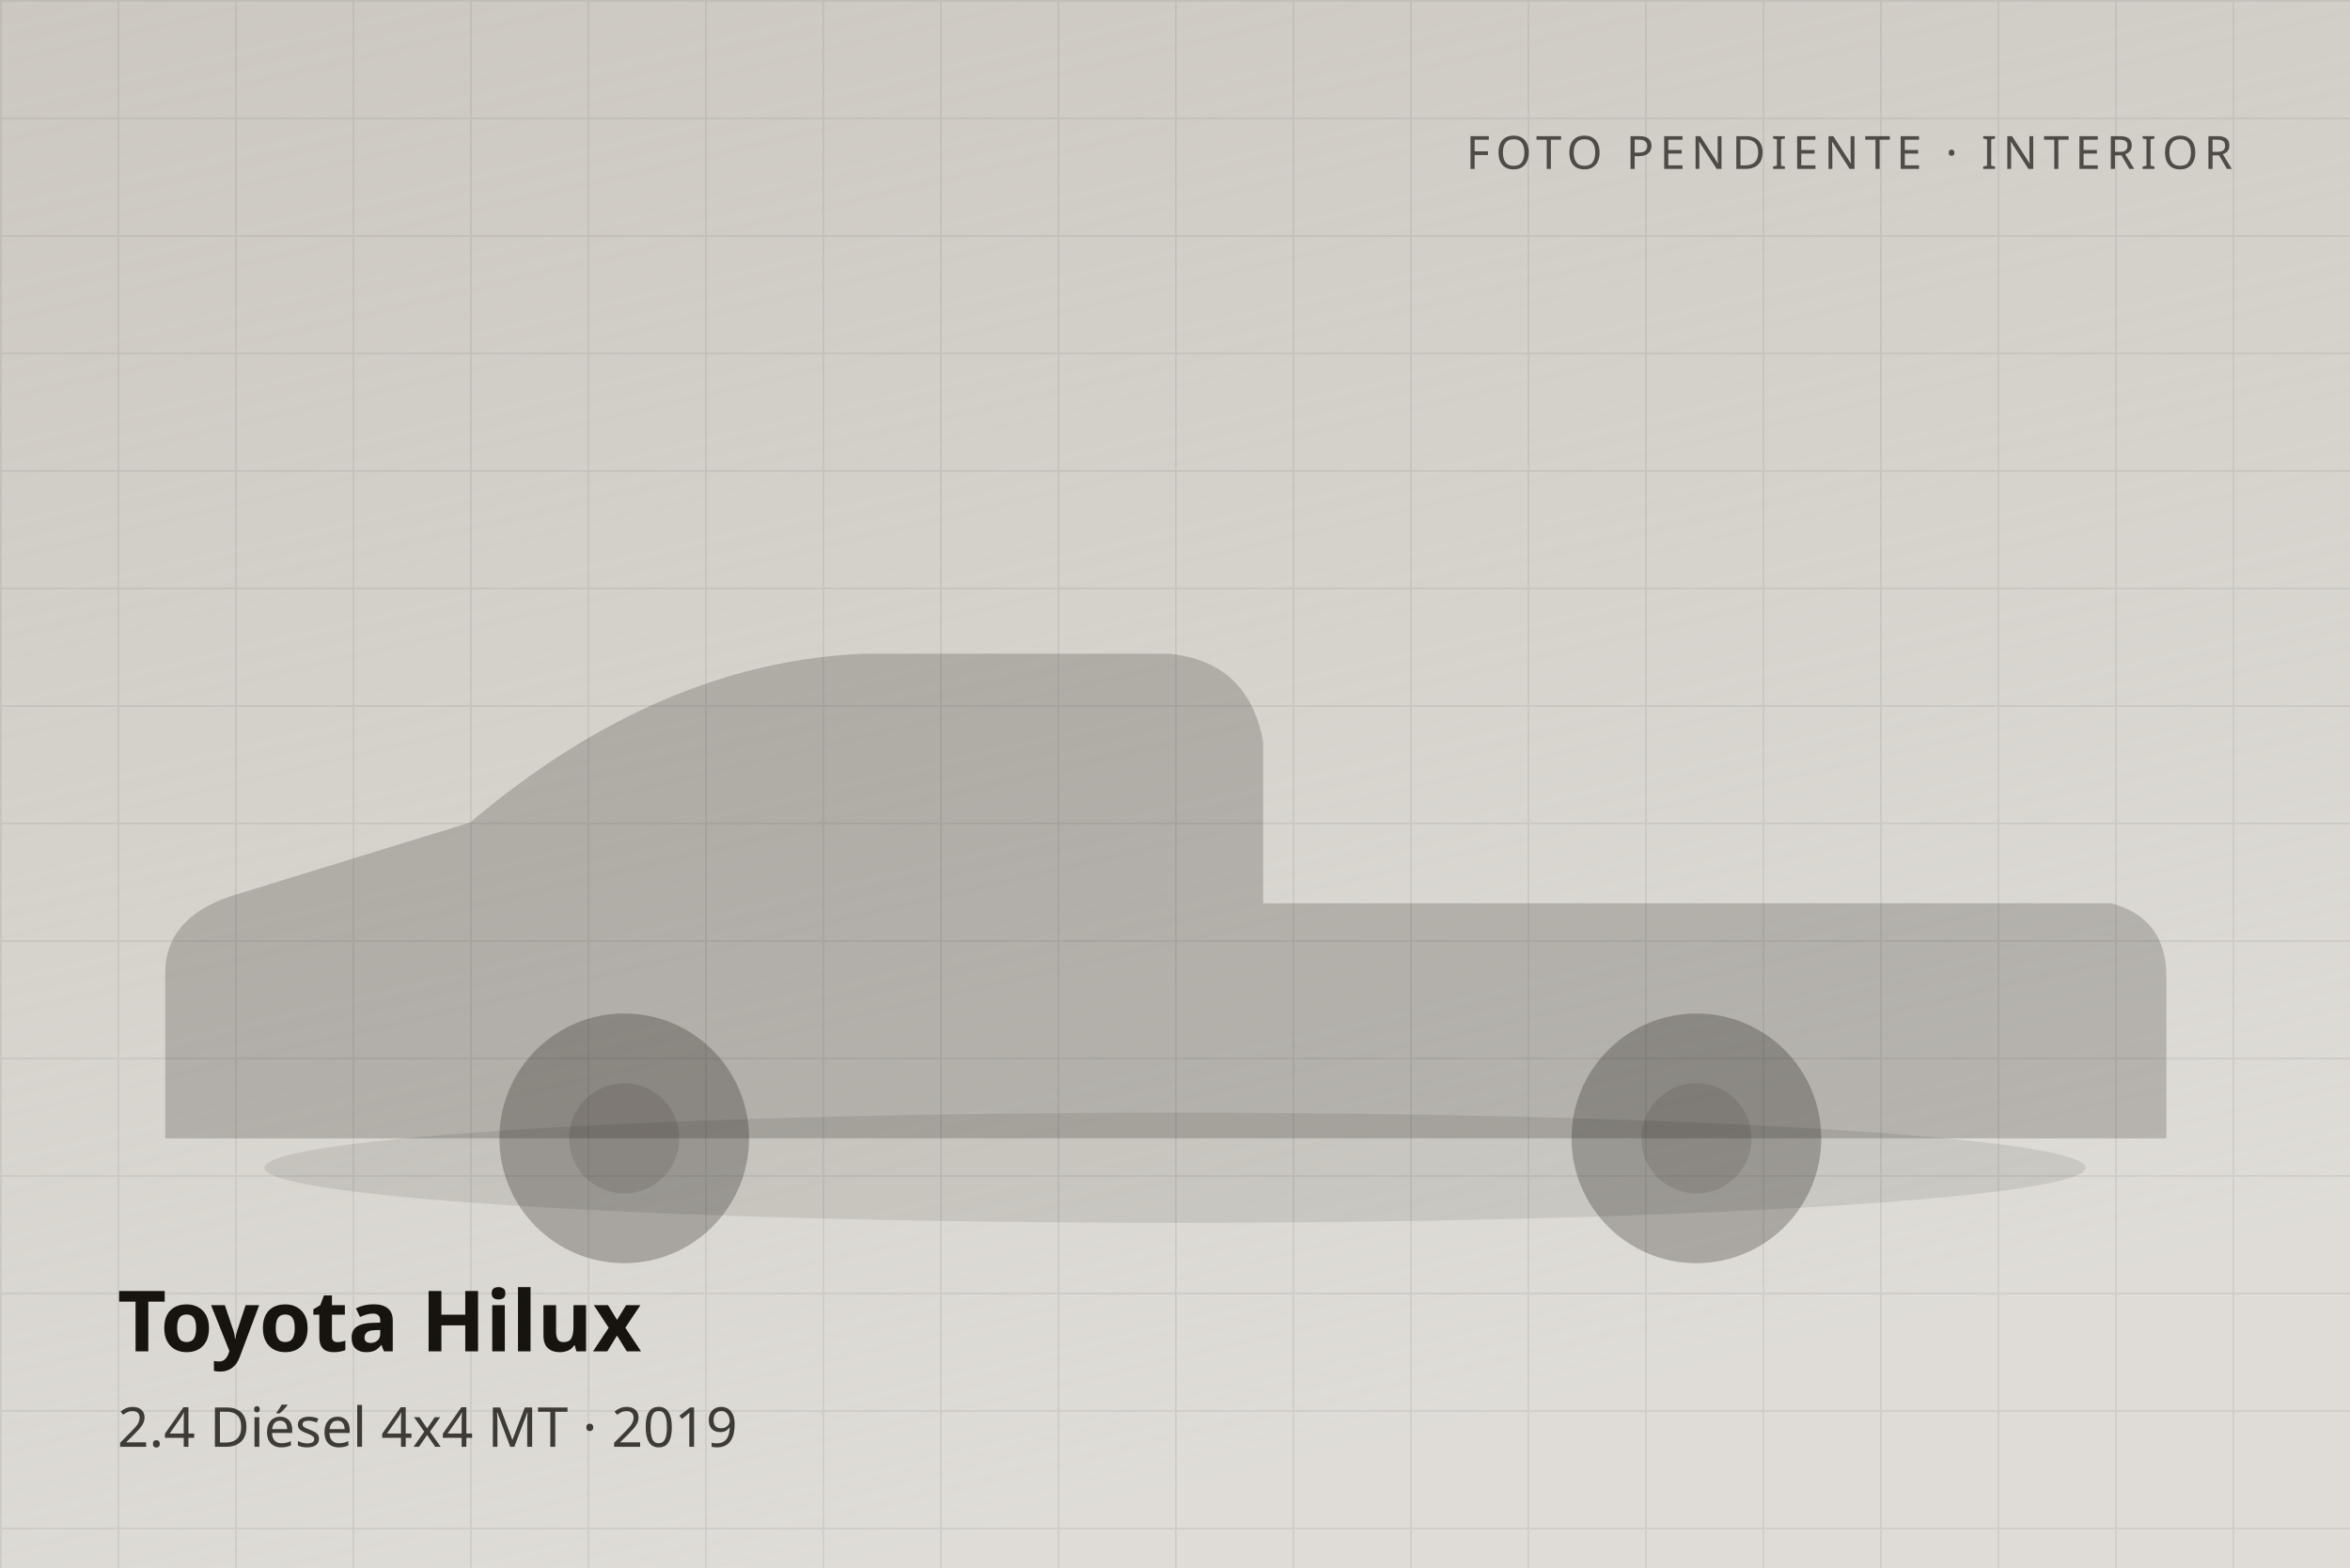
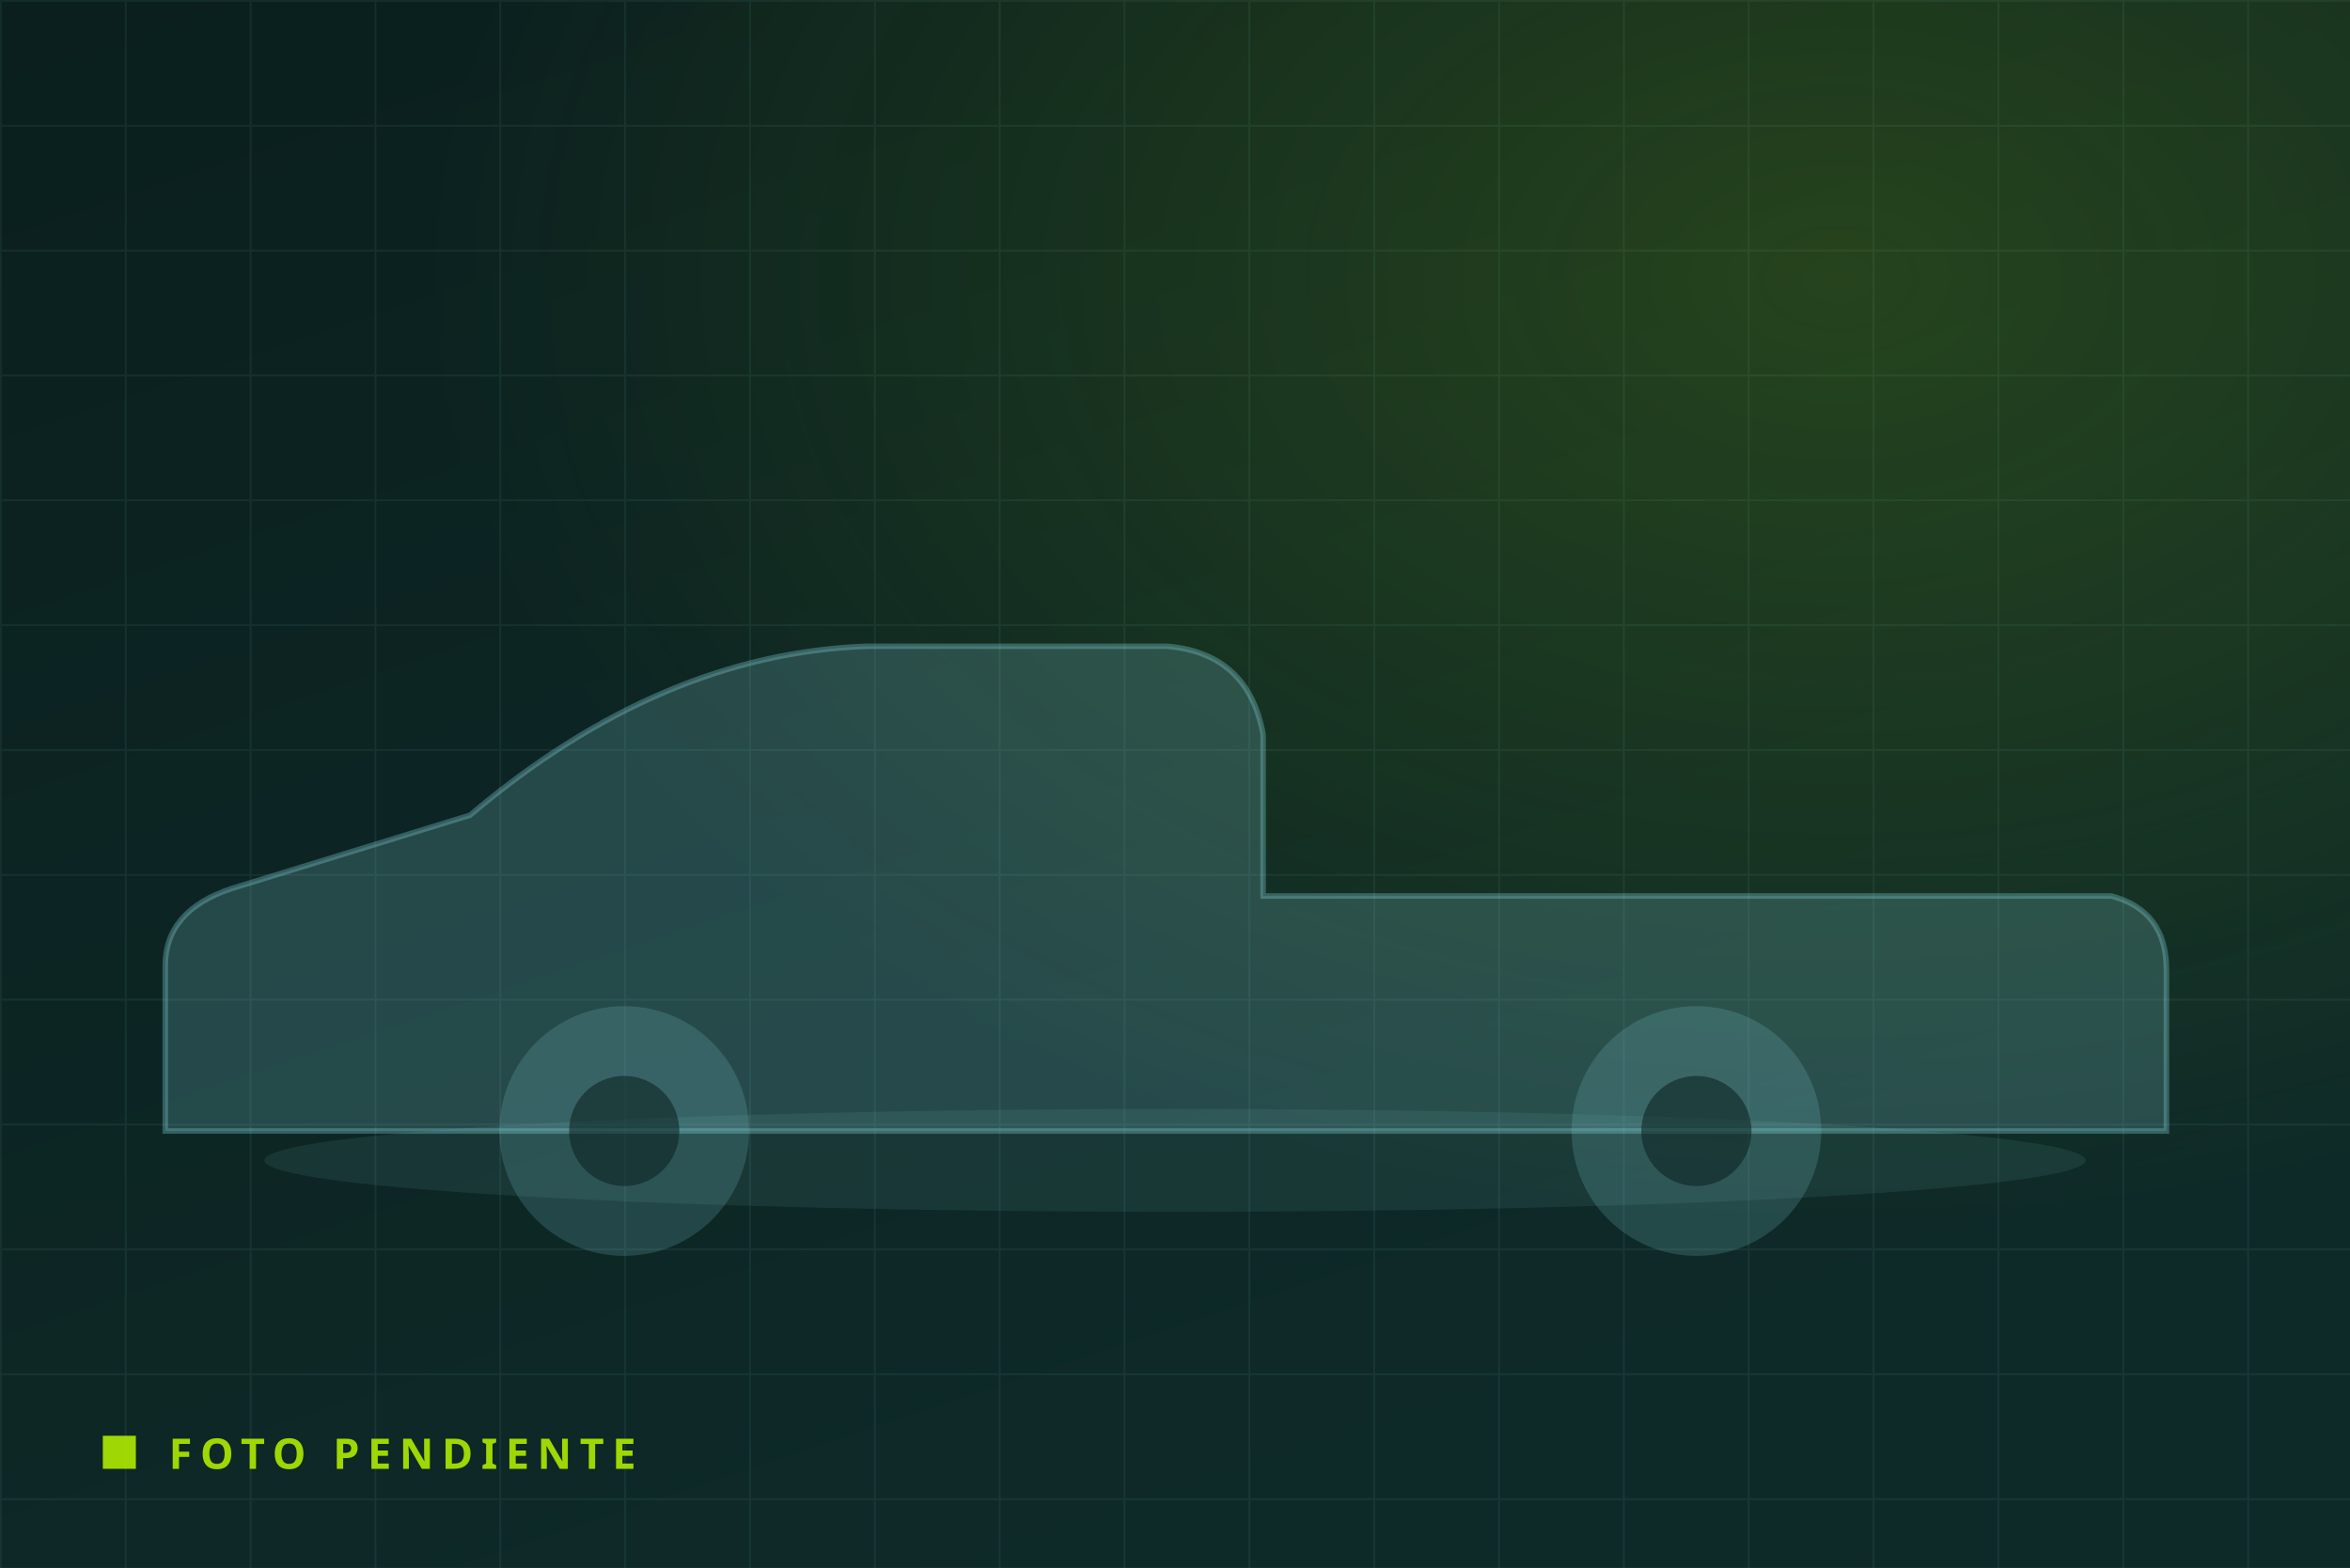
- <svg xmlns="http://www.w3.org/2000/svg" viewBox="0 0 640 427" width="640" height="427" role="img" aria-label="Imagen de referencia pendiente de Toyota Hilux">
+ <svg xmlns="http://www.w3.org/2000/svg" viewBox="0 0 640 427" width="640" height="427" role="img" aria-label="Imagen de referencia pendiente">
  <defs>
-     <linearGradient id="fondo" x1="0" y1="0" x2="0.35" y2="1">
-       <stop offset="0%" stop-color="#c9c5bd" stop-opacity="0.95" />
-       <stop offset="100%" stop-color="#c9c5bd" stop-opacity="0.6" />
+     <linearGradient id="fg73" x1="0" y1="0" x2="0.5" y2="1">
+       <stop offset="0%" stop-color="#0A1F1E" />
+       <stop offset="100%" stop-color="#0E2A28" />
    </linearGradient>
-     <pattern id="rejilla" width="32" height="32" patternUnits="userSpaceOnUse">
-       <path d="M32 0 L0 0 0 32" fill="none" stroke="#17130f" stroke-opacity="0.07" stroke-width="1" />
+     <radialGradient id="hg73" cx="0.78" cy="0.18" r="0.6">
+       <stop offset="0%" stop-color="#AEEA00" stop-opacity="0.16" />
+       <stop offset="100%" stop-color="#AEEA00" stop-opacity="0" />
+     </radialGradient>
+     <pattern id="rg73" width="34" height="34" patternUnits="userSpaceOnUse">
+       <path d="M34 0 L0 0 0 34" fill="none" stroke="#7ECAD1" stroke-opacity="0.08" stroke-width="1" />
    </pattern>
  </defs>
-   <rect width="640" height="427" fill="url(#fondo)" />
-   <rect width="640" height="427" fill="url(#rejilla)" />
-   <g transform="translate(0,60)">
-     <ellipse cx="320" cy="258" rx="248" ry="15" fill="#17130f" opacity="0.10" />
-     <path d="M45 250 L45 205 Q45 190 63 184 L128 164 Q180 120 236 118 L318 118 Q340 120 344 142 L344 186 L575 186 Q590 190 590 206 L590 250 Z" fill="#17130f" opacity="0.20" />
-     <circle cx="170" cy="250" r="34" fill="#17130f" opacity="0.26" />
-     <circle cx="170" cy="250" r="15" fill="#17130f" opacity="0.12" />
-     <circle cx="462" cy="250" r="34" fill="#17130f" opacity="0.26" />
-     <circle cx="462" cy="250" r="15" fill="#17130f" opacity="0.12" />
+   <rect width="640" height="427" fill="url(#fg73)" />
+   <rect width="640" height="427" fill="url(#rg73)" />
+   <rect width="640" height="427" fill="url(#hg73)" />
+   <g transform="translate(0,58)">
+     <ellipse cx="320" cy="258" rx="248" ry="14" fill="#7ECAD1" opacity="0.10" />
+     <path d="M45 250 L45 205 Q45 190 63 184 L128 164 Q180 120 236 118 L318 118 Q340 120 344 142 L344 186 L575 186 Q590 190 590 206 L590 250 Z" fill="#7ECAD1" opacity="0.22" />
+     <path d="M45 250 L45 205 Q45 190 63 184 L128 164 Q180 120 236 118 L318 118 Q340 120 344 142 L344 186 L575 186 Q590 190 590 206 L590 250 Z" fill="none" stroke="#7ECAD1" stroke-opacity="0.35" stroke-width="1.5" />
+     <circle cx="170" cy="250" r="34" fill="#7ECAD1" opacity="0.20" />
+     <circle cx="170" cy="250" r="15" fill="#0A1F1E" opacity="0.55" />
+     <circle cx="462" cy="250" r="34" fill="#7ECAD1" opacity="0.20" />
+     <circle cx="462" cy="250" r="15" fill="#0A1F1E" opacity="0.55" />
  </g>
-   <text x="608" y="46" text-anchor="end" font-family="system-ui, sans-serif" font-size="12.5" letter-spacing="1.6" fill="#17130f" opacity="0.7">FOTO PENDIENTE · INTERIOR</text>
-   <text x="32" y="368" font-family="system-ui, sans-serif" font-size="23" font-weight="700" fill="#17130f">Toyota Hilux</text>
-   <text x="32" y="394" font-family="system-ui, sans-serif" font-size="15" fill="#17130f" opacity="0.8">2.4 Diésel 4x4 MT · 2019</text>
+   <g opacity="0.9">
+     <rect x="28" y="391" width="9" height="9" fill="#AEEA00" />
+     <text x="46" y="400" font-family="system-ui, sans-serif" font-size="11.5" font-weight="600" letter-spacing="2.2" fill="#AEEA00">FOTO PENDIENTE</text>
+   </g>
</svg>
